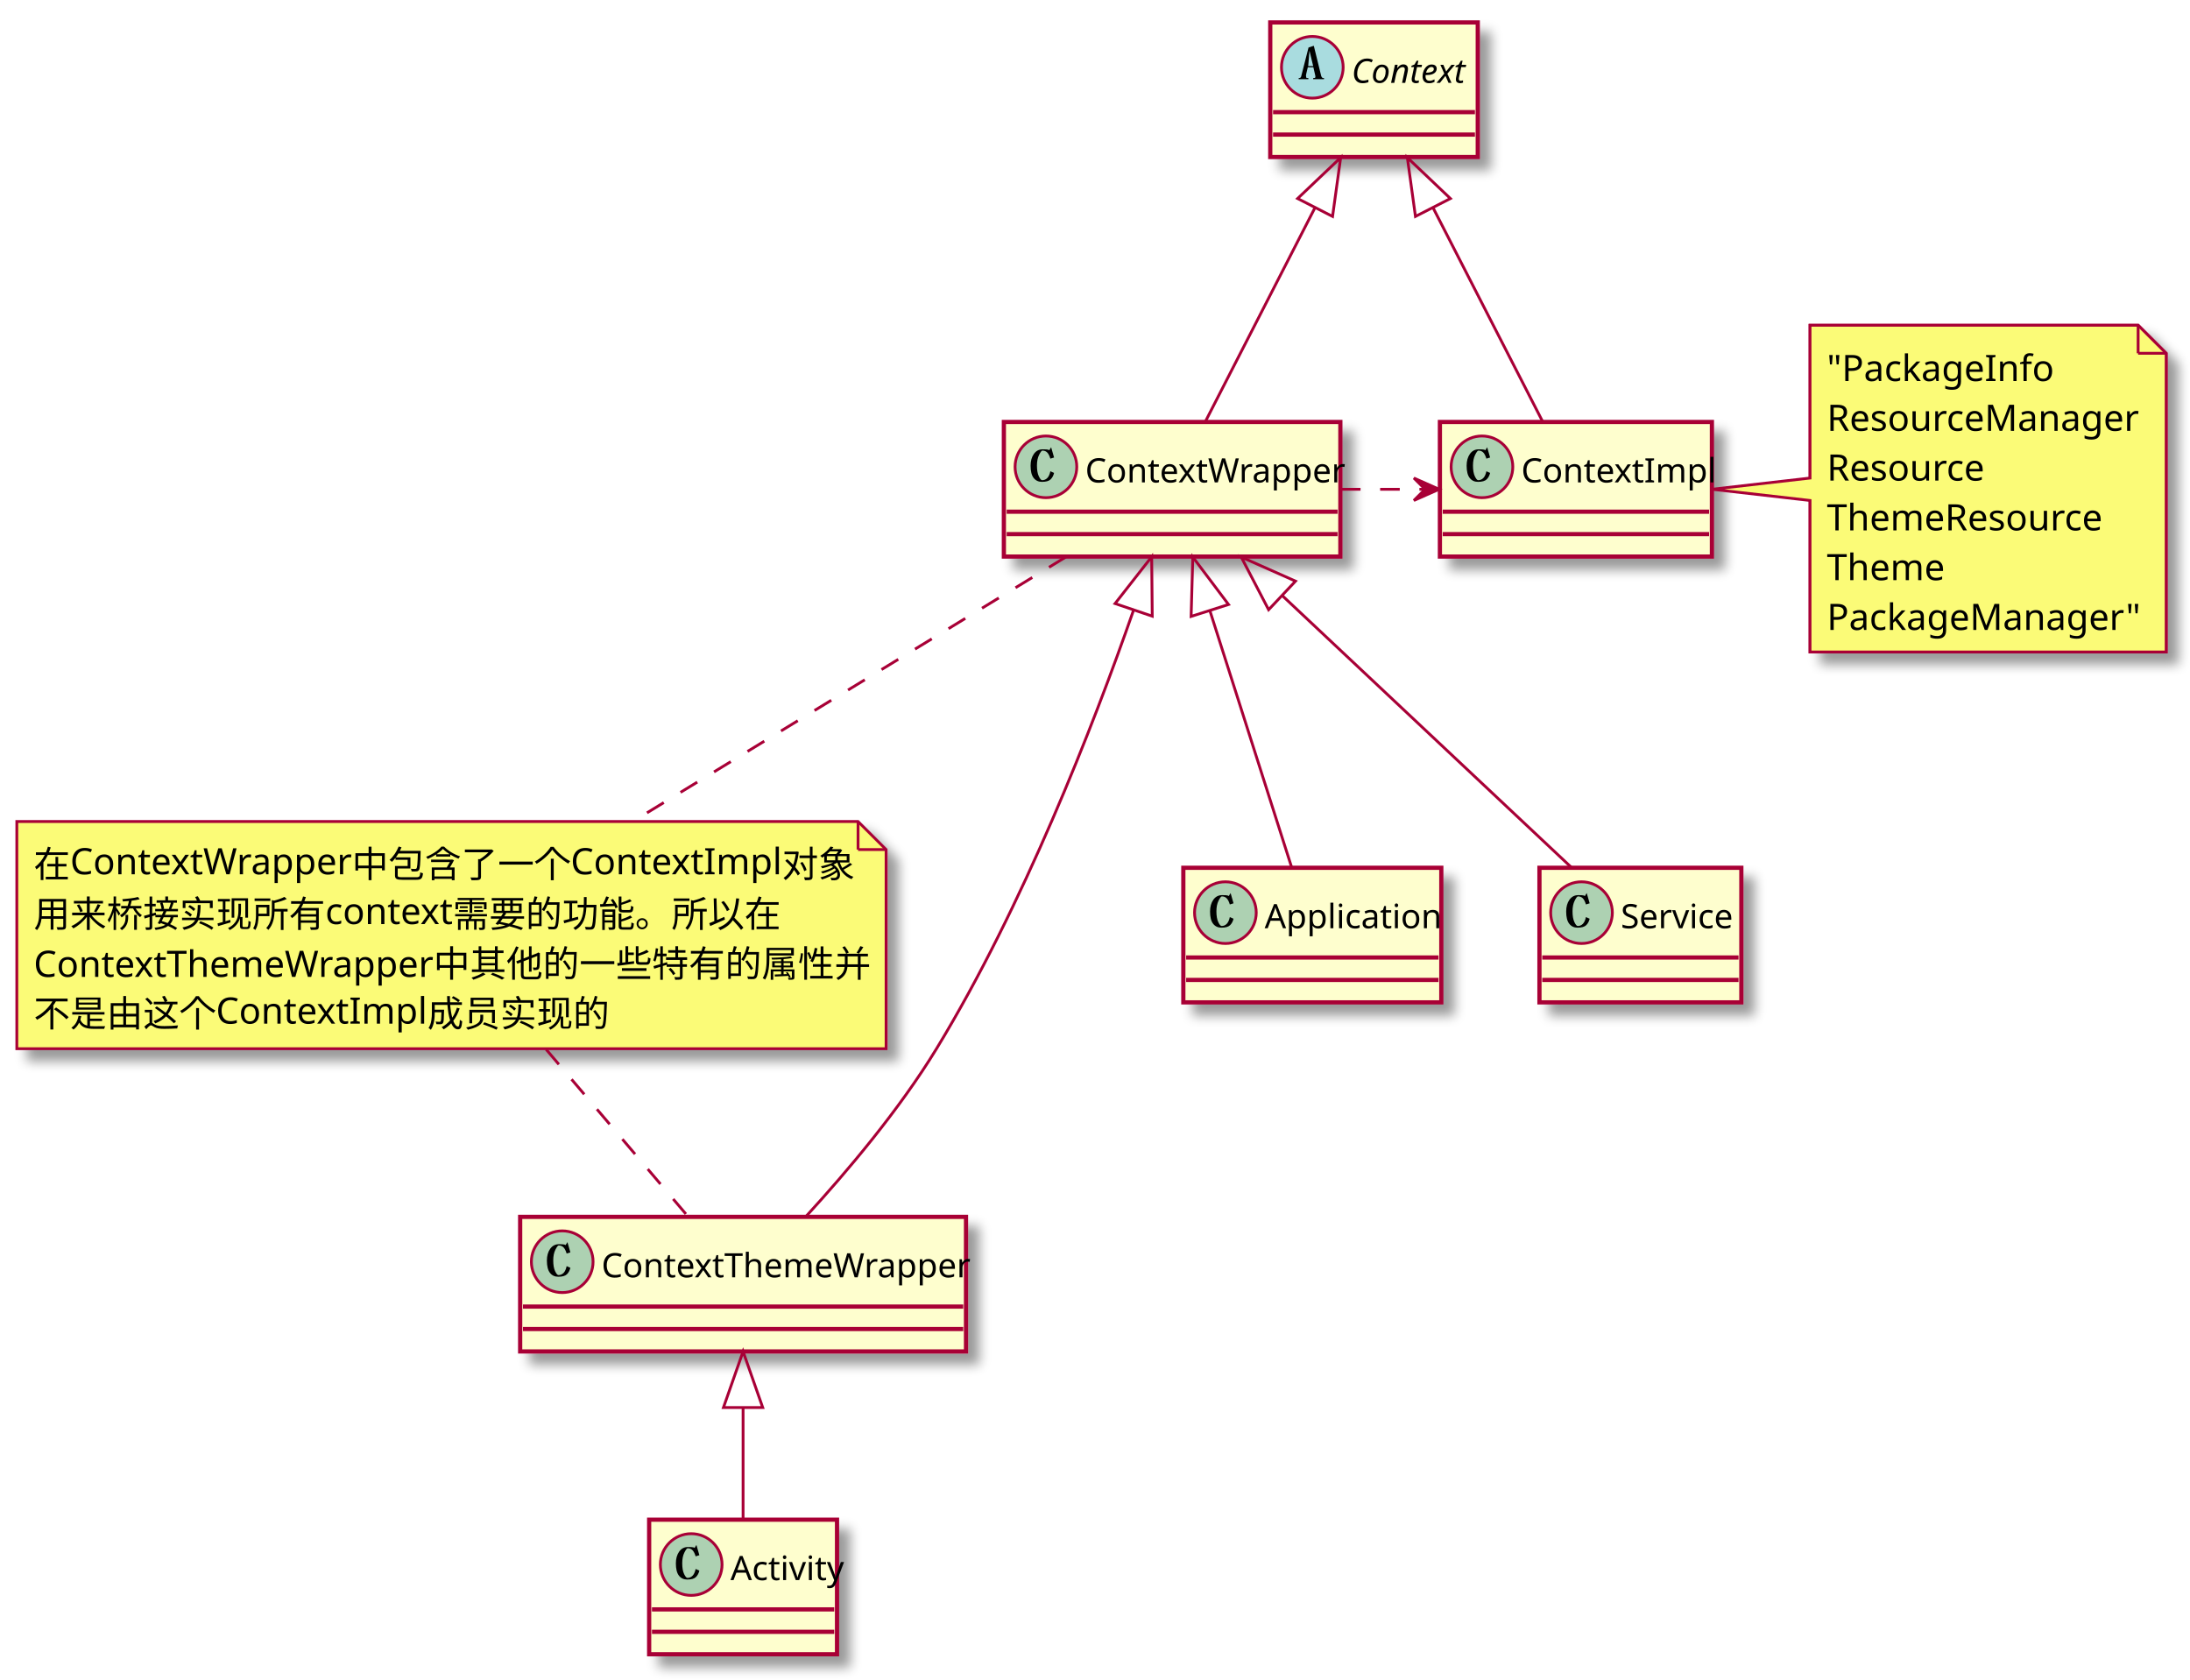
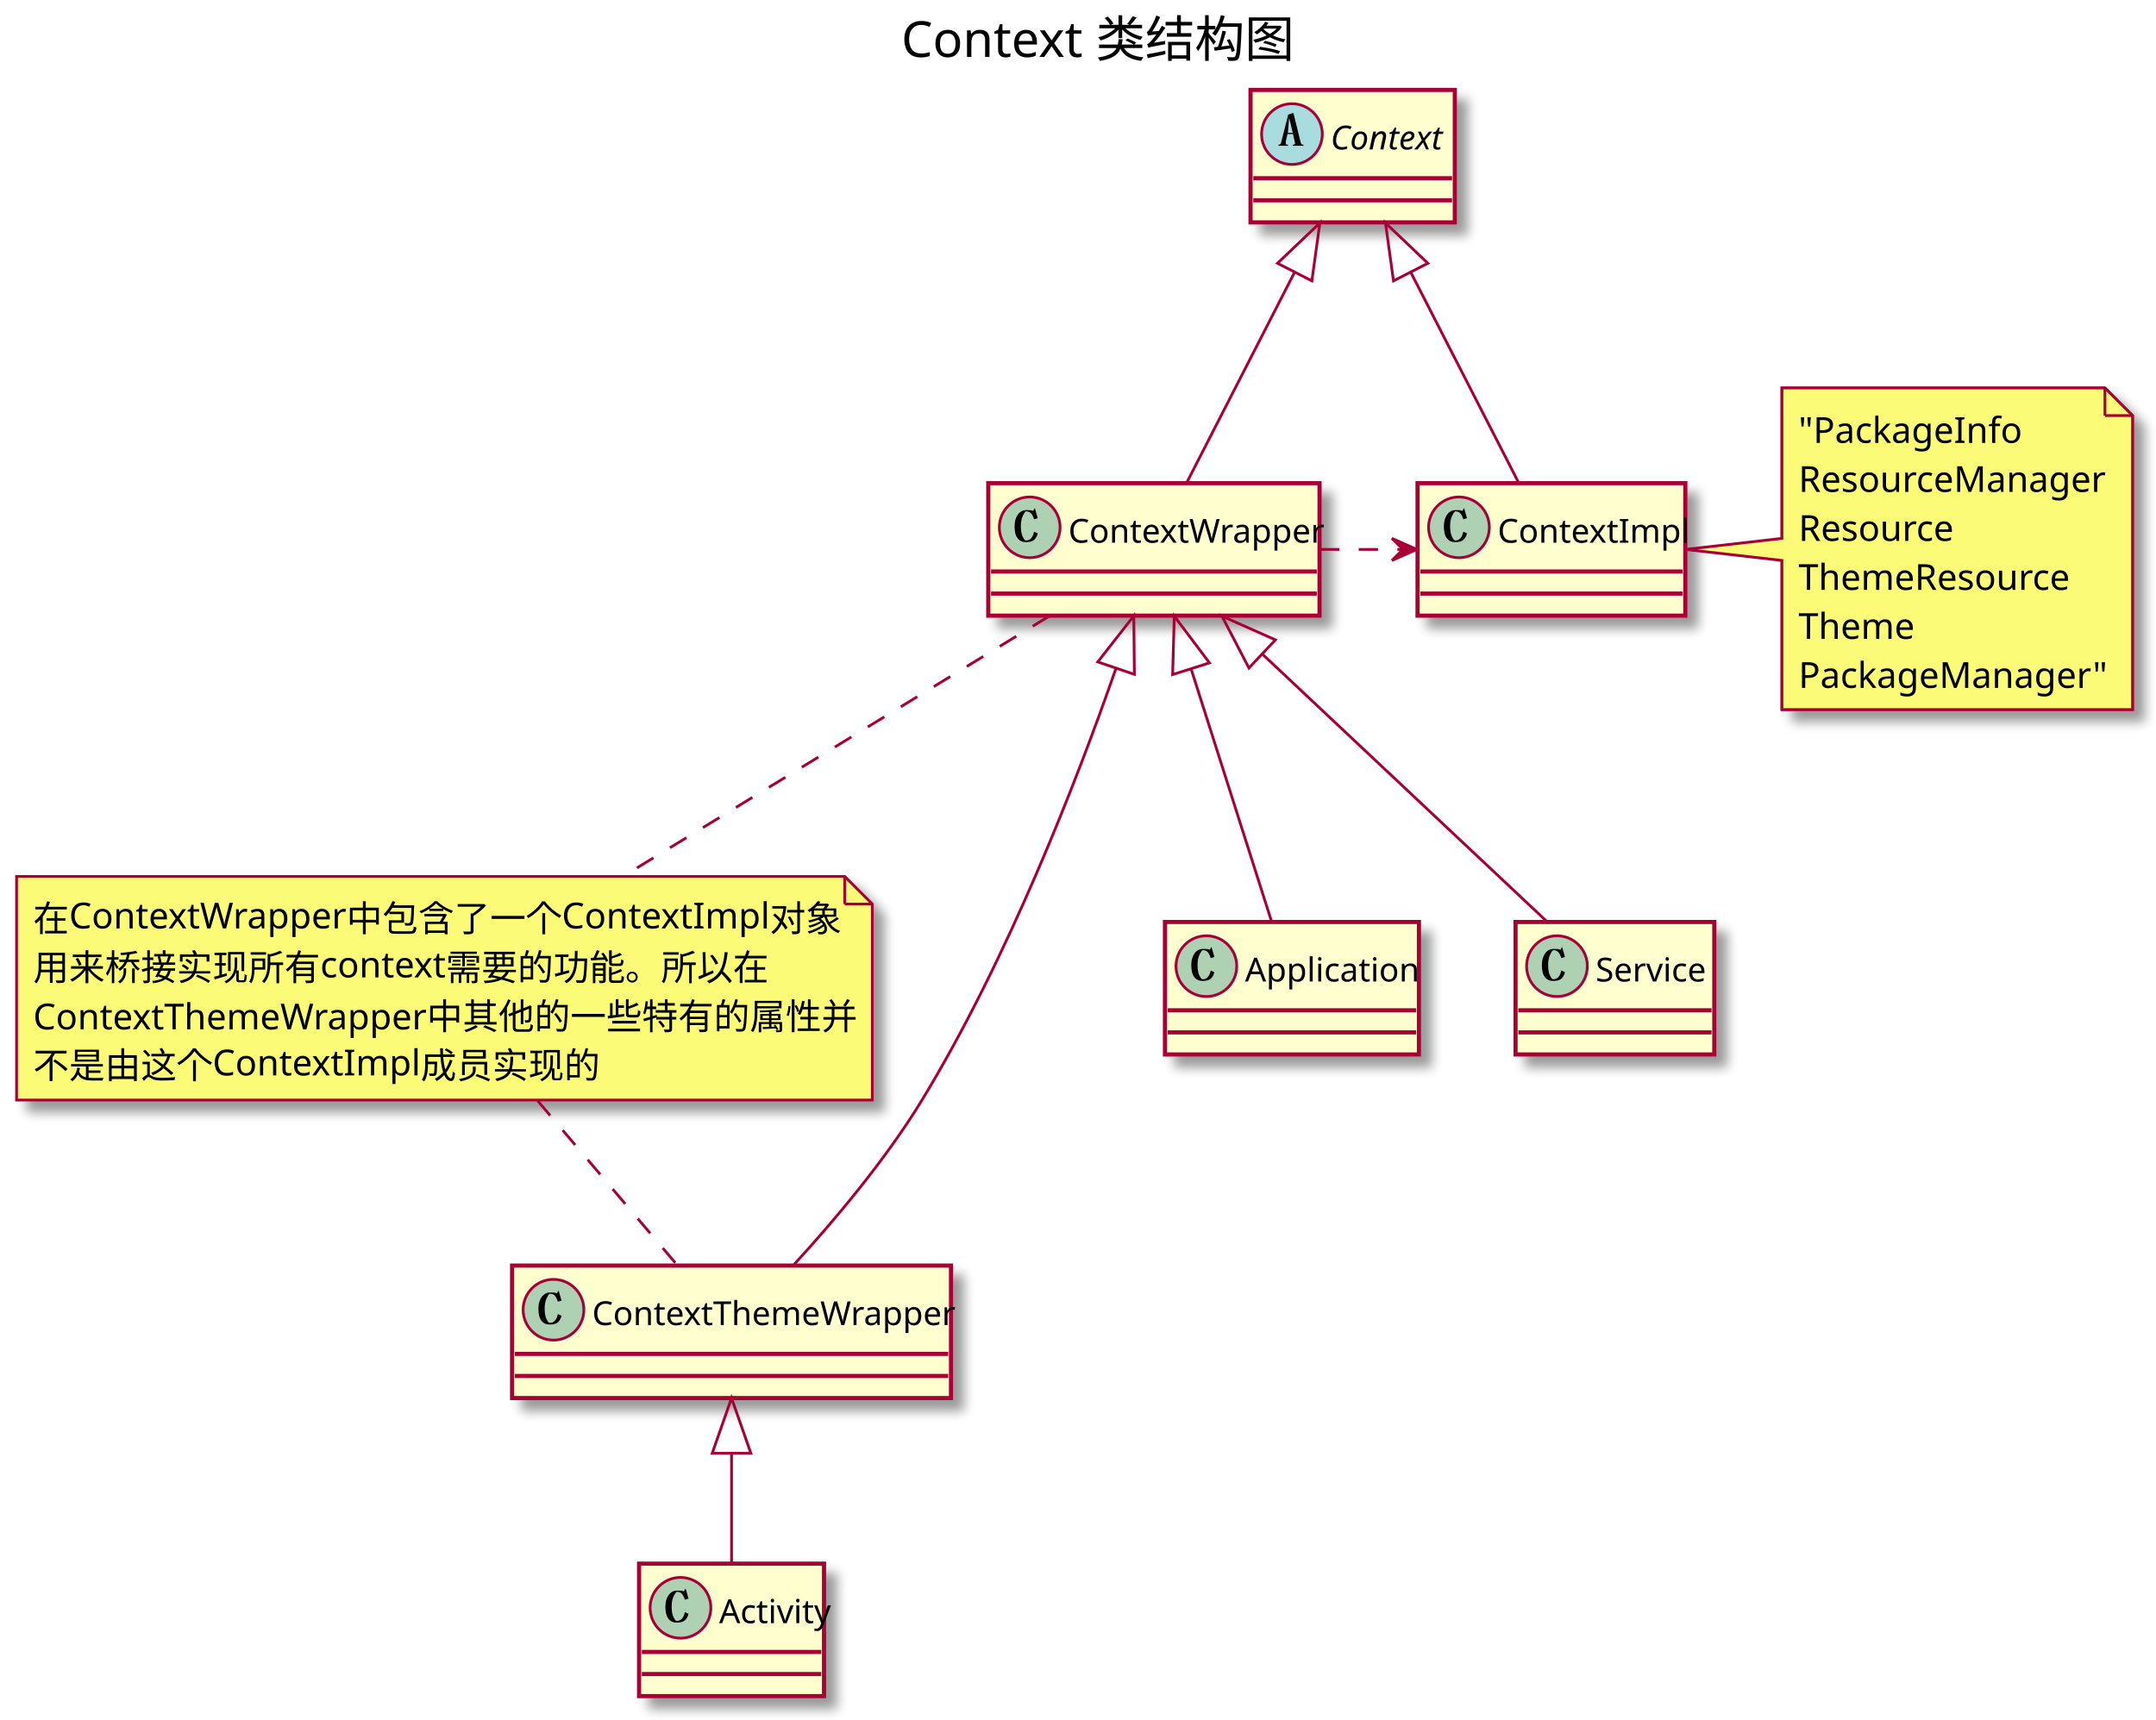
- <svg xmlns="http://www.w3.org/2000/svg" height="599px" style="width:781px;height:599px;" version="1.1" viewBox="0 0 781 599" width="781px">
+ <svg xmlns="http://www.w3.org/2000/svg" height="623px" style="width:781px;height:623px;" version="1.1" viewBox="0 0 781 623" width="781px">
  <defs>
-     <filter height="300%" id="f41jmyl" width="300%" x="-1" y="-1">
+     <filter height="300%" id="f78k8ja" width="300%" x="-1" y="-1">
      <feGaussianBlur result="blurOut" stdDeviation="2.0" />
      <feColorMatrix in="blurOut" result="blurOut2" type="matrix" values="0 0 0 0 0 0 0 0 0 0 0 0 0 0 0 0 0 0 .4 0" />
      <feOffset dx="4.0" dy="4.0" in="blurOut2" result="blurOut3" />
      <feBlend in="SourceGraphic" in2="blurOut3" mode="normal" />
    </filter>
  </defs>
  <g>
-     <polygon fill="#FBFB77" filter="url(#f41jmyl)" points="6,293,6,374.018,316,374.018,316,303,306,293,6,293" style="stroke: #A80036; stroke-width: 1.0;" />
-     <line style="stroke: #A80036; stroke-width: 1.0;" x1="306" x2="306" y1="293" y2="303" />
-     <line style="stroke: #A80036; stroke-width: 1.0;" x1="316" x2="306" y1="303" y2="303" />
-     <text fill="#000000" font-family="sans-serif" font-size="13" lengthAdjust="spacingAndGlyphs" textLength="280" x="12" y="312.898">在ContextWrapper中包含了一个ContextImpl对象</text>
-     <text fill="#000000" font-family="sans-serif" font-size="13" lengthAdjust="spacingAndGlyphs" textLength="264" x="12" y="330.652">用来桥接实现所有context需要的功能。所以在</text>
-     <text fill="#000000" font-family="sans-serif" font-size="13" lengthAdjust="spacingAndGlyphs" textLength="289" x="12" y="348.407">ContextThemeWrapper中其他的一些特有的属性并</text>
-     <text fill="#000000" font-family="sans-serif" font-size="13" lengthAdjust="spacingAndGlyphs" textLength="199" x="12" y="366.161">不是由这个ContextImpl成员实现的</text>
-     <rect fill="#FEFECE" filter="url(#f41jmyl)" height="48" style="stroke: #A80036; stroke-width: 1.5;" width="74" x="453" y="8" />
-     <ellipse cx="468" cy="24" fill="#A9DCDF" rx="11" ry="11" style="stroke: #A80036; stroke-width: 1.0;" />
-     <path d="M468.375,23.984 L466.391,23.984 L465.797,26.5 Q465.734,26.844 465.734,27.031 Q465.734,27.297 465.828,27.562 Q465.922,27.828 465.922,27.828 L466.594,27.828 L466.594,28.234 L463.141,28.234 L463.141,27.828 L463.328,27.828 Q463.594,27.828 463.797,27.664 Q464,27.5 464.062,27.109 L466.656,16.938 L468.531,16.328 L471.172,27.109 Q471.312,27.5 471.508,27.664 Q471.703,27.828 471.703,27.828 L472.172,27.828 L472.172,28.234 L468.312,28.234 L468.312,27.828 L468.578,27.828 Q468.984,27.828 469.047,27.664 Q469.109,27.5 469.109,27.375 Q469.109,27.109 469.047,26.906 L468.375,23.984 Z M466.984,18.078 L466.984,18.078 L466.531,23.578 L468.312,23.578 L466.984,18.078 Z " />
-     <text fill="#000000" font-family="sans-serif" font-size="12" font-style="italic" lengthAdjust="spacingAndGlyphs" textLength="42" x="482" y="29.558">Context</text>
-     <line style="stroke: #A80036; stroke-width: 1.5;" x1="454" x2="526" y1="40" y2="40" />
-     <line style="stroke: #A80036; stroke-width: 1.5;" x1="454" x2="526" y1="48" y2="48" />
-     <rect fill="#FEFECE" filter="url(#f41jmyl)" height="48" style="stroke: #A80036; stroke-width: 1.5;" width="97" x="513.5" y="150.5" />
-     <ellipse cx="528.5" cy="166.5" fill="#ADD1B2" rx="11" ry="11" style="stroke: #A80036; stroke-width: 1.0;" />
-     <path d="M527.078,171.859 Q525.219,171.859 524.125,170.469 Q523.031,169.078 523.031,166.094 Q523.031,163.562 524.195,161.906 Q525.359,160.25 527.344,160.25 Q528.812,160.25 529.281,160.375 Q529.75,160.578 529.75,160.578 Q529.75,160.578 529.75,160.508 Q529.75,160.438 530.359,159.516 L531.406,163.172 L530.078,163.578 Q529.609,162.031 528.945,161.367 Q528.281,160.703 527.219,160.703 Q526.828,160.703 526.062,162.234 Q525.297,163.766 525.297,166.016 Q525.297,168.484 525.961,169.875 Q526.625,171.266 527.156,171.266 Q528.219,171.266 528.977,170.5 Q529.734,169.734 530.078,168.078 L531.406,168.672 Q531.078,170.078 530.18,170.969 Q529.281,171.859 527.078,171.859 Z " />
-     <text fill="#000000" font-family="sans-serif" font-size="12" lengthAdjust="spacingAndGlyphs" textLength="65" x="542.5" y="172.058">ContextImpl</text>
-     <line style="stroke: #A80036; stroke-width: 1.5;" x1="514.5" x2="609.5" y1="182.5" y2="182.5" />
-     <line style="stroke: #A80036; stroke-width: 1.5;" x1="514.5" x2="609.5" y1="190.5" y2="190.5" />
-     <rect fill="#FEFECE" filter="url(#f41jmyl)" height="48" style="stroke: #A80036; stroke-width: 1.5;" width="120" x="358" y="150.5" />
-     <ellipse cx="373" cy="166.5" fill="#ADD1B2" rx="11" ry="11" style="stroke: #A80036; stroke-width: 1.0;" />
-     <path d="M371.578,171.859 Q369.719,171.859 368.625,170.469 Q367.531,169.078 367.531,166.094 Q367.531,163.562 368.695,161.906 Q369.859,160.25 371.844,160.25 Q373.312,160.25 373.781,160.375 Q374.25,160.578 374.25,160.578 Q374.25,160.578 374.25,160.508 Q374.25,160.438 374.859,159.516 L375.906,163.172 L374.578,163.578 Q374.109,162.031 373.445,161.367 Q372.781,160.703 371.719,160.703 Q371.328,160.703 370.562,162.234 Q369.797,163.766 369.797,166.016 Q369.797,168.484 370.461,169.875 Q371.125,171.266 371.656,171.266 Q372.719,171.266 373.477,170.5 Q374.234,169.734 374.578,168.078 L375.906,168.672 Q375.578,170.078 374.68,170.969 Q373.781,171.859 371.578,171.859 Z " />
-     <text fill="#000000" font-family="sans-serif" font-size="12" lengthAdjust="spacingAndGlyphs" textLength="88" x="387" y="172.058">ContextWrapper</text>
-     <line style="stroke: #A80036; stroke-width: 1.5;" x1="359" x2="477" y1="182.5" y2="182.5" />
-     <line style="stroke: #A80036; stroke-width: 1.5;" x1="359" x2="477" y1="190.5" y2="190.5" />
-     <rect fill="#FEFECE" filter="url(#f41jmyl)" height="48" style="stroke: #A80036; stroke-width: 1.5;" width="159" x="185.5" y="434" />
-     <ellipse cx="200.5" cy="450" fill="#ADD1B2" rx="11" ry="11" style="stroke: #A80036; stroke-width: 1.0;" />
-     <path d="M199.078,455.359 Q197.219,455.359 196.125,453.969 Q195.031,452.578 195.031,449.594 Q195.031,447.062 196.195,445.406 Q197.359,443.75 199.344,443.75 Q200.812,443.75 201.281,443.875 Q201.75,444.078 201.75,444.078 Q201.75,444.078 201.75,444.008 Q201.75,443.938 202.359,443.016 L203.406,446.672 L202.078,447.078 Q201.609,445.531 200.945,444.867 Q200.281,444.203 199.219,444.203 Q198.828,444.203 198.062,445.734 Q197.297,447.266 197.297,449.516 Q197.297,451.984 197.961,453.375 Q198.625,454.766 199.156,454.766 Q200.219,454.766 200.977,454 Q201.734,453.234 202.078,451.578 L203.406,452.172 Q203.078,453.578 202.18,454.469 Q201.281,455.359 199.078,455.359 Z " />
-     <text fill="#000000" font-family="sans-serif" font-size="12" lengthAdjust="spacingAndGlyphs" textLength="127" x="214.5" y="455.558">ContextThemeWrapper</text>
-     <line style="stroke: #A80036; stroke-width: 1.5;" x1="186.5" x2="343.5" y1="466" y2="466" />
-     <line style="stroke: #A80036; stroke-width: 1.5;" x1="186.5" x2="343.5" y1="474" y2="474" />
-     <rect fill="#FEFECE" filter="url(#f41jmyl)" height="48" style="stroke: #A80036; stroke-width: 1.5;" width="92" x="422" y="309.5" />
-     <ellipse cx="437" cy="325.5" fill="#ADD1B2" rx="11" ry="11" style="stroke: #A80036; stroke-width: 1.0;" />
-     <path d="M435.578,330.859 Q433.719,330.859 432.625,329.469 Q431.531,328.078 431.531,325.094 Q431.531,322.562 432.695,320.906 Q433.859,319.25 435.844,319.25 Q437.312,319.25 437.781,319.375 Q438.25,319.578 438.25,319.578 Q438.25,319.578 438.25,319.508 Q438.25,319.438 438.859,318.516 L439.906,322.172 L438.578,322.578 Q438.109,321.031 437.445,320.367 Q436.781,319.703 435.719,319.703 Q435.328,319.703 434.562,321.234 Q433.797,322.766 433.797,325.016 Q433.797,327.484 434.461,328.875 Q435.125,330.266 435.656,330.266 Q436.719,330.266 437.477,329.5 Q438.234,328.734 438.578,327.078 L439.906,327.672 Q439.578,329.078 438.68,329.969 Q437.781,330.859 435.578,330.859 Z " />
-     <text fill="#000000" font-family="sans-serif" font-size="12" lengthAdjust="spacingAndGlyphs" textLength="60" x="451" y="331.058">Application</text>
-     <line style="stroke: #A80036; stroke-width: 1.5;" x1="423" x2="513" y1="341.5" y2="341.5" />
-     <line style="stroke: #A80036; stroke-width: 1.5;" x1="423" x2="513" y1="349.5" y2="349.5" />
-     <rect fill="#FEFECE" filter="url(#f41jmyl)" height="48" style="stroke: #A80036; stroke-width: 1.5;" width="72" x="549" y="309.5" />
-     <ellipse cx="564" cy="325.5" fill="#ADD1B2" rx="11" ry="11" style="stroke: #A80036; stroke-width: 1.0;" />
-     <path d="M562.578,330.859 Q560.719,330.859 559.625,329.469 Q558.531,328.078 558.531,325.094 Q558.531,322.562 559.695,320.906 Q560.859,319.25 562.844,319.25 Q564.312,319.25 564.781,319.375 Q565.25,319.578 565.25,319.578 Q565.25,319.578 565.25,319.508 Q565.25,319.438 565.859,318.516 L566.906,322.172 L565.578,322.578 Q565.109,321.031 564.445,320.367 Q563.781,319.703 562.719,319.703 Q562.328,319.703 561.562,321.234 Q560.797,322.766 560.797,325.016 Q560.797,327.484 561.461,328.875 Q562.125,330.266 562.656,330.266 Q563.719,330.266 564.477,329.5 Q565.234,328.734 565.578,327.078 L566.906,327.672 Q566.578,329.078 565.68,329.969 Q564.781,330.859 562.578,330.859 Z " />
-     <text fill="#000000" font-family="sans-serif" font-size="12" lengthAdjust="spacingAndGlyphs" textLength="40" x="578" y="331.058">Service</text>
-     <line style="stroke: #A80036; stroke-width: 1.5;" x1="550" x2="620" y1="341.5" y2="341.5" />
-     <line style="stroke: #A80036; stroke-width: 1.5;" x1="550" x2="620" y1="349.5" y2="349.5" />
-     <rect fill="#FEFECE" filter="url(#f41jmyl)" height="48" style="stroke: #A80036; stroke-width: 1.5;" width="67" x="231.5" y="542" />
-     <ellipse cx="246.5" cy="558" fill="#ADD1B2" rx="11" ry="11" style="stroke: #A80036; stroke-width: 1.0;" />
-     <path d="M245.078,563.359 Q243.219,563.359 242.125,561.969 Q241.031,560.578 241.031,557.594 Q241.031,555.062 242.195,553.406 Q243.359,551.75 245.344,551.75 Q246.812,551.75 247.281,551.875 Q247.75,552.078 247.75,552.078 Q247.75,552.078 247.75,552.008 Q247.75,551.938 248.359,551.016 L249.406,554.672 L248.078,555.078 Q247.609,553.531 246.945,552.867 Q246.281,552.203 245.219,552.203 Q244.828,552.203 244.062,553.734 Q243.297,555.266 243.297,557.516 Q243.297,559.984 243.961,561.375 Q244.625,562.766 245.156,562.766 Q246.219,562.766 246.977,562 Q247.734,561.234 248.078,559.578 L249.406,560.172 Q249.078,561.578 248.18,562.469 Q247.281,563.359 245.078,563.359 Z " />
-     <text fill="#000000" font-family="sans-serif" font-size="12" lengthAdjust="spacingAndGlyphs" textLength="35" x="260.5" y="563.558">Activity</text>
-     <line style="stroke: #A80036; stroke-width: 1.5;" x1="232.5" x2="297.5" y1="574" y2="574" />
-     <line style="stroke: #A80036; stroke-width: 1.5;" x1="232.5" x2="297.5" y1="582" y2="582" />
-     <polygon fill="#FBFB77" filter="url(#f41jmyl)" points="645.5,116,645.5,232.526,772.5,232.526,772.5,126,762.5,116,645.5,116" style="stroke: #A80036; stroke-width: 1.0;" />
-     <polygon fill="#FBFB77" points="645.5,116,645.5,170.5,610.521,174.5,645.5,178.5,645.5,232.526,772.5,232.526,772.5,126,762.5,116,645.5,116" style="stroke: #A80036; stroke-width: 1.0;" />
-     <line style="stroke: #A80036; stroke-width: 1.0;" x1="762.5" x2="762.5" y1="116" y2="126" />
-     <line style="stroke: #A80036; stroke-width: 1.0;" x1="772.5" x2="762.5" y1="126" y2="126" />
-     <text fill="#000000" font-family="sans-serif" font-size="13" lengthAdjust="spacingAndGlyphs" textLength="76" x="651.5" y="135.898">"PackageInfo</text>
-     <text fill="#000000" font-family="sans-serif" font-size="13" lengthAdjust="spacingAndGlyphs" textLength="105" x="651.5" y="153.652">ResourceManager</text>
-     <text fill="#000000" font-family="sans-serif" font-size="13" lengthAdjust="spacingAndGlyphs" textLength="55" x="651.5" y="171.407">Resource</text>
-     <text fill="#000000" font-family="sans-serif" font-size="13" lengthAdjust="spacingAndGlyphs" textLength="94" x="651.5" y="189.161">ThemeResource</text>
-     <text fill="#000000" font-family="sans-serif" font-size="13" lengthAdjust="spacingAndGlyphs" textLength="39" x="651.5" y="206.916">Theme</text>
-     <text fill="#000000" font-family="sans-serif" font-size="13" lengthAdjust="spacingAndGlyphs" textLength="106" x="651.5" y="224.67">PackageManager"</text>
-     <path d="M380.079,198.666 C339.517,223.445 274.457,263.19 225.756,292.941 " fill="none" style="stroke: #A80036; stroke-width: 1.0; stroke-dasharray: 7.0,7.0;" />
-     <path d="M194.766,374.272 C211.492,393.973 231.099,417.069 245.34,433.843 " fill="none" style="stroke: #A80036; stroke-width: 1.0; stroke-dasharray: 7.0,7.0;" />
-     <path d="M511.081,74.138 C523.788,98.934 539.509,129.611 550.093,150.265 " fill="none" style="stroke: #A80036; stroke-width: 1.0;" />
-     <polygon fill="none" points="504.781,77.192,501.889,56.201,517.24,70.807,504.781,77.192" style="stroke: #A80036; stroke-width: 1.0;" />
-     <path d="M468.919,74.138 C456.212,98.934 440.491,129.611 429.907,150.265 " fill="none" style="stroke: #A80036; stroke-width: 1.0;" />
-     <polygon fill="none" points="462.76,70.807,478.111,56.201,475.219,77.192,462.76,70.807" style="stroke: #A80036; stroke-width: 1.0;" />
-     <path d="M478.188,174.5 C488.131,174.5 498.075,174.5 508.019,174.5 " fill="none" style="stroke: #A80036; stroke-width: 1.0; stroke-dasharray: 7.0,7.0;" />
-     <polygon fill="#A80036" points="513.219,174.5,504.219,170.5,508.219,174.5,504.219,178.5,513.219,174.5" style="stroke: #A80036; stroke-width: 1.0;" />
-     <path d="M404.22,217.703 C389.776,259.115 364.896,323.26 334,374 C320.746,395.767 302.101,417.831 287.533,433.734 " fill="none" style="stroke: #A80036; stroke-width: 1.0;" />
-     <polygon fill="none" points="397.656,215.263,410.713,198.573,410.914,219.762,397.656,215.263" style="stroke: #A80036; stroke-width: 1.0;" />
-     <path d="M431.481,217.83 C440.868,247.305 453.028,285.487 460.674,309.495 " fill="none" style="stroke: #A80036; stroke-width: 1.0;" />
-     <polygon fill="none" points="424.777,219.847,425.378,198.666,438.117,215.599,424.777,219.847" style="stroke: #A80036; stroke-width: 1.0;" />
-     <path d="M457.235,212.386 C489.218,242.454 533.389,283.979 560.53,309.495 " fill="none" style="stroke: #A80036; stroke-width: 1.0;" />
-     <polygon fill="none" points="452.418,217.465,442.641,198.666,462.008,207.265,452.418,217.465" style="stroke: #A80036; stroke-width: 1.0;" />
-     <path d="M265,502.024 C265,515.579 265,530.038 265,541.678 " fill="none" style="stroke: #A80036; stroke-width: 1.0;" />
-     <polygon fill="none" points="258,502,265,482,272,502,258,502" style="stroke: #A80036; stroke-width: 1.0;" />
+     <text fill="#000000" font-family="sans-serif" font-size="18" lengthAdjust="spacingAndGlyphs" textLength="138" x="326.5" y="20.628">Context 类结构图</text>
+     <polygon fill="#FBFB77" filter="url(#f78k8ja)" points="6,317.583,6,398.601,316,398.601,316,327.583,306,317.583,6,317.583" style="stroke: #A80036; stroke-width: 1.0;" />
+     <line style="stroke: #A80036; stroke-width: 1.0;" x1="306" x2="306" y1="317.583" y2="327.583" />
+     <line style="stroke: #A80036; stroke-width: 1.0;" x1="316" x2="306" y1="327.583" y2="327.583" />
+     <text fill="#000000" font-family="sans-serif" font-size="13" lengthAdjust="spacingAndGlyphs" textLength="280" x="12" y="337.481">在ContextWrapper中包含了一个ContextImpl对象</text>
+     <text fill="#000000" font-family="sans-serif" font-size="13" lengthAdjust="spacingAndGlyphs" textLength="264" x="12" y="355.235">用来桥接实现所有context需要的功能。所以在</text>
+     <text fill="#000000" font-family="sans-serif" font-size="13" lengthAdjust="spacingAndGlyphs" textLength="289" x="12" y="372.99">ContextThemeWrapper中其他的一些特有的属性并</text>
+     <text fill="#000000" font-family="sans-serif" font-size="13" lengthAdjust="spacingAndGlyphs" textLength="199" x="12" y="390.744">不是由这个ContextImpl成员实现的</text>
+     <rect fill="#FEFECE" filter="url(#f78k8ja)" height="48" style="stroke: #A80036; stroke-width: 1.5;" width="74" x="453" y="32.583" />
+     <ellipse cx="468" cy="48.583" fill="#A9DCDF" rx="11" ry="11" style="stroke: #A80036; stroke-width: 1.0;" />
+     <path d="M468.375,48.567 L466.391,48.567 L465.797,51.083 Q465.734,51.427 465.734,51.614 Q465.734,51.88 465.828,52.145 Q465.922,52.411 465.922,52.411 L466.594,52.411 L466.594,52.817 L463.141,52.817 L463.141,52.411 L463.328,52.411 Q463.594,52.411 463.797,52.247 Q464,52.083 464.062,51.692 L466.656,41.52 L468.531,40.911 L471.172,51.692 Q471.312,52.083 471.508,52.247 Q471.703,52.411 471.703,52.411 L472.172,52.411 L472.172,52.817 L468.312,52.817 L468.312,52.411 L468.578,52.411 Q468.984,52.411 469.047,52.247 Q469.109,52.083 469.109,51.958 Q469.109,51.692 469.047,51.489 L468.375,48.567 Z M466.984,42.661 L466.984,42.661 L466.531,48.161 L468.312,48.161 L466.984,42.661 Z " />
+     <text fill="#000000" font-family="sans-serif" font-size="12" font-style="italic" lengthAdjust="spacingAndGlyphs" textLength="42" x="482" y="54.141">Context</text>
+     <line style="stroke: #A80036; stroke-width: 1.5;" x1="454" x2="526" y1="64.583" y2="64.583" />
+     <line style="stroke: #A80036; stroke-width: 1.5;" x1="454" x2="526" y1="72.583" y2="72.583" />
+     <rect fill="#FEFECE" filter="url(#f78k8ja)" height="48" style="stroke: #A80036; stroke-width: 1.5;" width="97" x="513.5" y="175.083" />
+     <ellipse cx="528.5" cy="191.083" fill="#ADD1B2" rx="11" ry="11" style="stroke: #A80036; stroke-width: 1.0;" />
+     <path d="M527.078,196.442 Q525.219,196.442 524.125,195.052 Q523.031,193.661 523.031,190.677 Q523.031,188.145 524.195,186.489 Q525.359,184.833 527.344,184.833 Q528.812,184.833 529.281,184.958 Q529.75,185.161 529.75,185.161 Q529.75,185.161 529.75,185.091 Q529.75,185.02 530.359,184.099 L531.406,187.755 L530.078,188.161 Q529.609,186.614 528.945,185.95 Q528.281,185.286 527.219,185.286 Q526.828,185.286 526.062,186.817 Q525.297,188.349 525.297,190.599 Q525.297,193.067 525.961,194.458 Q526.625,195.849 527.156,195.849 Q528.219,195.849 528.977,195.083 Q529.734,194.317 530.078,192.661 L531.406,193.255 Q531.078,194.661 530.18,195.552 Q529.281,196.442 527.078,196.442 Z " />
+     <text fill="#000000" font-family="sans-serif" font-size="12" lengthAdjust="spacingAndGlyphs" textLength="65" x="542.5" y="196.641">ContextImpl</text>
+     <line style="stroke: #A80036; stroke-width: 1.5;" x1="514.5" x2="609.5" y1="207.083" y2="207.083" />
+     <line style="stroke: #A80036; stroke-width: 1.5;" x1="514.5" x2="609.5" y1="215.083" y2="215.083" />
+     <rect fill="#FEFECE" filter="url(#f78k8ja)" height="48" style="stroke: #A80036; stroke-width: 1.5;" width="120" x="358" y="175.083" />
+     <ellipse cx="373" cy="191.083" fill="#ADD1B2" rx="11" ry="11" style="stroke: #A80036; stroke-width: 1.0;" />
+     <path d="M371.578,196.442 Q369.719,196.442 368.625,195.052 Q367.531,193.661 367.531,190.677 Q367.531,188.145 368.695,186.489 Q369.859,184.833 371.844,184.833 Q373.312,184.833 373.781,184.958 Q374.25,185.161 374.25,185.161 Q374.25,185.161 374.25,185.091 Q374.25,185.02 374.859,184.099 L375.906,187.755 L374.578,188.161 Q374.109,186.614 373.445,185.95 Q372.781,185.286 371.719,185.286 Q371.328,185.286 370.562,186.817 Q369.797,188.349 369.797,190.599 Q369.797,193.067 370.461,194.458 Q371.125,195.849 371.656,195.849 Q372.719,195.849 373.477,195.083 Q374.234,194.317 374.578,192.661 L375.906,193.255 Q375.578,194.661 374.68,195.552 Q373.781,196.442 371.578,196.442 Z " />
+     <text fill="#000000" font-family="sans-serif" font-size="12" lengthAdjust="spacingAndGlyphs" textLength="88" x="387" y="196.641">ContextWrapper</text>
+     <line style="stroke: #A80036; stroke-width: 1.5;" x1="359" x2="477" y1="207.083" y2="207.083" />
+     <line style="stroke: #A80036; stroke-width: 1.5;" x1="359" x2="477" y1="215.083" y2="215.083" />
+     <rect fill="#FEFECE" filter="url(#f78k8ja)" height="48" style="stroke: #A80036; stroke-width: 1.5;" width="159" x="185.5" y="458.583" />
+     <ellipse cx="200.5" cy="474.583" fill="#ADD1B2" rx="11" ry="11" style="stroke: #A80036; stroke-width: 1.0;" />
+     <path d="M199.078,479.942 Q197.219,479.942 196.125,478.552 Q195.031,477.161 195.031,474.177 Q195.031,471.646 196.195,469.989 Q197.359,468.333 199.344,468.333 Q200.812,468.333 201.281,468.458 Q201.75,468.661 201.75,468.661 Q201.75,468.661 201.75,468.591 Q201.75,468.521 202.359,467.599 L203.406,471.255 L202.078,471.661 Q201.609,470.114 200.945,469.45 Q200.281,468.786 199.219,468.786 Q198.828,468.786 198.062,470.317 Q197.297,471.849 197.297,474.099 Q197.297,476.567 197.961,477.958 Q198.625,479.349 199.156,479.349 Q200.219,479.349 200.977,478.583 Q201.734,477.817 202.078,476.161 L203.406,476.755 Q203.078,478.161 202.18,479.052 Q201.281,479.942 199.078,479.942 Z " />
+     <text fill="#000000" font-family="sans-serif" font-size="12" lengthAdjust="spacingAndGlyphs" textLength="127" x="214.5" y="480.141">ContextThemeWrapper</text>
+     <line style="stroke: #A80036; stroke-width: 1.5;" x1="186.5" x2="343.5" y1="490.583" y2="490.583" />
+     <line style="stroke: #A80036; stroke-width: 1.5;" x1="186.5" x2="343.5" y1="498.583" y2="498.583" />
+     <rect fill="#FEFECE" filter="url(#f78k8ja)" height="48" style="stroke: #A80036; stroke-width: 1.5;" width="92" x="422" y="334.083" />
+     <ellipse cx="437" cy="350.083" fill="#ADD1B2" rx="11" ry="11" style="stroke: #A80036; stroke-width: 1.0;" />
+     <path d="M435.578,355.442 Q433.719,355.442 432.625,354.052 Q431.531,352.661 431.531,349.677 Q431.531,347.146 432.695,345.489 Q433.859,343.833 435.844,343.833 Q437.312,343.833 437.781,343.958 Q438.25,344.161 438.25,344.161 Q438.25,344.161 438.25,344.091 Q438.25,344.021 438.859,343.099 L439.906,346.755 L438.578,347.161 Q438.109,345.614 437.445,344.95 Q436.781,344.286 435.719,344.286 Q435.328,344.286 434.562,345.817 Q433.797,347.349 433.797,349.599 Q433.797,352.067 434.461,353.458 Q435.125,354.849 435.656,354.849 Q436.719,354.849 437.477,354.083 Q438.234,353.317 438.578,351.661 L439.906,352.255 Q439.578,353.661 438.68,354.552 Q437.781,355.442 435.578,355.442 Z " />
+     <text fill="#000000" font-family="sans-serif" font-size="12" lengthAdjust="spacingAndGlyphs" textLength="60" x="451" y="355.641">Application</text>
+     <line style="stroke: #A80036; stroke-width: 1.5;" x1="423" x2="513" y1="366.083" y2="366.083" />
+     <line style="stroke: #A80036; stroke-width: 1.5;" x1="423" x2="513" y1="374.083" y2="374.083" />
+     <rect fill="#FEFECE" filter="url(#f78k8ja)" height="48" style="stroke: #A80036; stroke-width: 1.5;" width="72" x="549" y="334.083" />
+     <ellipse cx="564" cy="350.083" fill="#ADD1B2" rx="11" ry="11" style="stroke: #A80036; stroke-width: 1.0;" />
+     <path d="M562.578,355.442 Q560.719,355.442 559.625,354.052 Q558.531,352.661 558.531,349.677 Q558.531,347.146 559.695,345.489 Q560.859,343.833 562.844,343.833 Q564.312,343.833 564.781,343.958 Q565.25,344.161 565.25,344.161 Q565.25,344.161 565.25,344.091 Q565.25,344.021 565.859,343.099 L566.906,346.755 L565.578,347.161 Q565.109,345.614 564.445,344.95 Q563.781,344.286 562.719,344.286 Q562.328,344.286 561.562,345.817 Q560.797,347.349 560.797,349.599 Q560.797,352.067 561.461,353.458 Q562.125,354.849 562.656,354.849 Q563.719,354.849 564.477,354.083 Q565.234,353.317 565.578,351.661 L566.906,352.255 Q566.578,353.661 565.68,354.552 Q564.781,355.442 562.578,355.442 Z " />
+     <text fill="#000000" font-family="sans-serif" font-size="12" lengthAdjust="spacingAndGlyphs" textLength="40" x="578" y="355.641">Service</text>
+     <line style="stroke: #A80036; stroke-width: 1.5;" x1="550" x2="620" y1="366.083" y2="366.083" />
+     <line style="stroke: #A80036; stroke-width: 1.5;" x1="550" x2="620" y1="374.083" y2="374.083" />
+     <rect fill="#FEFECE" filter="url(#f78k8ja)" height="48" style="stroke: #A80036; stroke-width: 1.5;" width="67" x="231.5" y="566.583" />
+     <ellipse cx="246.5" cy="582.583" fill="#ADD1B2" rx="11" ry="11" style="stroke: #A80036; stroke-width: 1.0;" />
+     <path d="M245.078,587.942 Q243.219,587.942 242.125,586.552 Q241.031,585.161 241.031,582.177 Q241.031,579.645 242.195,577.989 Q243.359,576.333 245.344,576.333 Q246.812,576.333 247.281,576.458 Q247.75,576.661 247.75,576.661 Q247.75,576.661 247.75,576.591 Q247.75,576.52 248.359,575.599 L249.406,579.255 L248.078,579.661 Q247.609,578.114 246.945,577.45 Q246.281,576.786 245.219,576.786 Q244.828,576.786 244.062,578.317 Q243.297,579.849 243.297,582.099 Q243.297,584.567 243.961,585.958 Q244.625,587.349 245.156,587.349 Q246.219,587.349 246.977,586.583 Q247.734,585.817 248.078,584.161 L249.406,584.755 Q249.078,586.161 248.18,587.052 Q247.281,587.942 245.078,587.942 Z " />
+     <text fill="#000000" font-family="sans-serif" font-size="12" lengthAdjust="spacingAndGlyphs" textLength="35" x="260.5" y="588.141">Activity</text>
+     <line style="stroke: #A80036; stroke-width: 1.5;" x1="232.5" x2="297.5" y1="598.583" y2="598.583" />
+     <line style="stroke: #A80036; stroke-width: 1.5;" x1="232.5" x2="297.5" y1="606.583" y2="606.583" />
+     <polygon fill="#FBFB77" filter="url(#f78k8ja)" points="645.5,140.583,645.5,257.109,772.5,257.109,772.5,150.583,762.5,140.583,645.5,140.583" style="stroke: #A80036; stroke-width: 1.0;" />
+     <polygon fill="#FBFB77" points="645.5,140.583,645.5,195.083,610.521,199.083,645.5,203.083,645.5,257.109,772.5,257.109,772.5,150.583,762.5,140.583,645.5,140.583" style="stroke: #A80036; stroke-width: 1.0;" />
+     <line style="stroke: #A80036; stroke-width: 1.0;" x1="762.5" x2="762.5" y1="140.583" y2="150.583" />
+     <line style="stroke: #A80036; stroke-width: 1.0;" x1="772.5" x2="762.5" y1="150.583" y2="150.583" />
+     <text fill="#000000" font-family="sans-serif" font-size="13" lengthAdjust="spacingAndGlyphs" textLength="76" x="651.5" y="160.481">"PackageInfo</text>
+     <text fill="#000000" font-family="sans-serif" font-size="13" lengthAdjust="spacingAndGlyphs" textLength="105" x="651.5" y="178.235">ResourceManager</text>
+     <text fill="#000000" font-family="sans-serif" font-size="13" lengthAdjust="spacingAndGlyphs" textLength="55" x="651.5" y="195.99">Resource</text>
+     <text fill="#000000" font-family="sans-serif" font-size="13" lengthAdjust="spacingAndGlyphs" textLength="94" x="651.5" y="213.744">ThemeResource</text>
+     <text fill="#000000" font-family="sans-serif" font-size="13" lengthAdjust="spacingAndGlyphs" textLength="39" x="651.5" y="231.499">Theme</text>
+     <text fill="#000000" font-family="sans-serif" font-size="13" lengthAdjust="spacingAndGlyphs" textLength="106" x="651.5" y="249.253">PackageManager"</text>
+     <path d="M380.079,223.249 C339.517,248.028 274.457,287.773 225.756,317.524 " fill="none" style="stroke: #A80036; stroke-width: 1.0; stroke-dasharray: 7.0,7.0;" />
+     <path d="M194.766,398.855 C211.492,418.556 231.099,441.652 245.34,458.426 " fill="none" style="stroke: #A80036; stroke-width: 1.0; stroke-dasharray: 7.0,7.0;" />
+     <path d="M511.081,98.721 C523.788,123.517 539.509,154.194 550.093,174.848 " fill="none" style="stroke: #A80036; stroke-width: 1.0;" />
+     <polygon fill="none" points="504.781,101.775,501.889,80.784,517.24,95.39,504.781,101.775" style="stroke: #A80036; stroke-width: 1.0;" />
+     <path d="M468.919,98.721 C456.212,123.517 440.491,154.194 429.907,174.848 " fill="none" style="stroke: #A80036; stroke-width: 1.0;" />
+     <polygon fill="none" points="462.76,95.39,478.111,80.784,475.219,101.775,462.76,95.39" style="stroke: #A80036; stroke-width: 1.0;" />
+     <path d="M478.188,199.083 C488.131,199.083 498.075,199.083 508.019,199.083 " fill="none" style="stroke: #A80036; stroke-width: 1.0; stroke-dasharray: 7.0,7.0;" />
+     <polygon fill="#A80036" points="513.219,199.083,504.219,195.083,508.219,199.083,504.219,203.083,513.219,199.083" style="stroke: #A80036; stroke-width: 1.0;" />
+     <path d="M404.22,242.286 C389.776,283.698 364.896,347.843 334,398.583 C320.746,420.35 302.101,442.414 287.533,458.317 " fill="none" style="stroke: #A80036; stroke-width: 1.0;" />
+     <polygon fill="none" points="397.656,239.846,410.713,223.156,410.914,244.345,397.656,239.846" style="stroke: #A80036; stroke-width: 1.0;" />
+     <path d="M431.481,242.413 C440.868,271.888 453.028,310.07 460.674,334.078 " fill="none" style="stroke: #A80036; stroke-width: 1.0;" />
+     <polygon fill="none" points="424.777,244.43,425.378,223.249,438.117,240.182,424.777,244.43" style="stroke: #A80036; stroke-width: 1.0;" />
+     <path d="M457.235,236.969 C489.218,267.037 533.389,308.562 560.53,334.078 " fill="none" style="stroke: #A80036; stroke-width: 1.0;" />
+     <polygon fill="none" points="452.418,242.048,442.641,223.249,462.008,231.848,452.418,242.048" style="stroke: #A80036; stroke-width: 1.0;" />
+     <path d="M265,526.607 C265,540.162 265,554.621 265,566.261 " fill="none" style="stroke: #A80036; stroke-width: 1.0;" />
+     <polygon fill="none" points="258,526.583,265,506.583,272,526.583,258,526.583" style="stroke: #A80036; stroke-width: 1.0;" />
  </g>
</svg>
